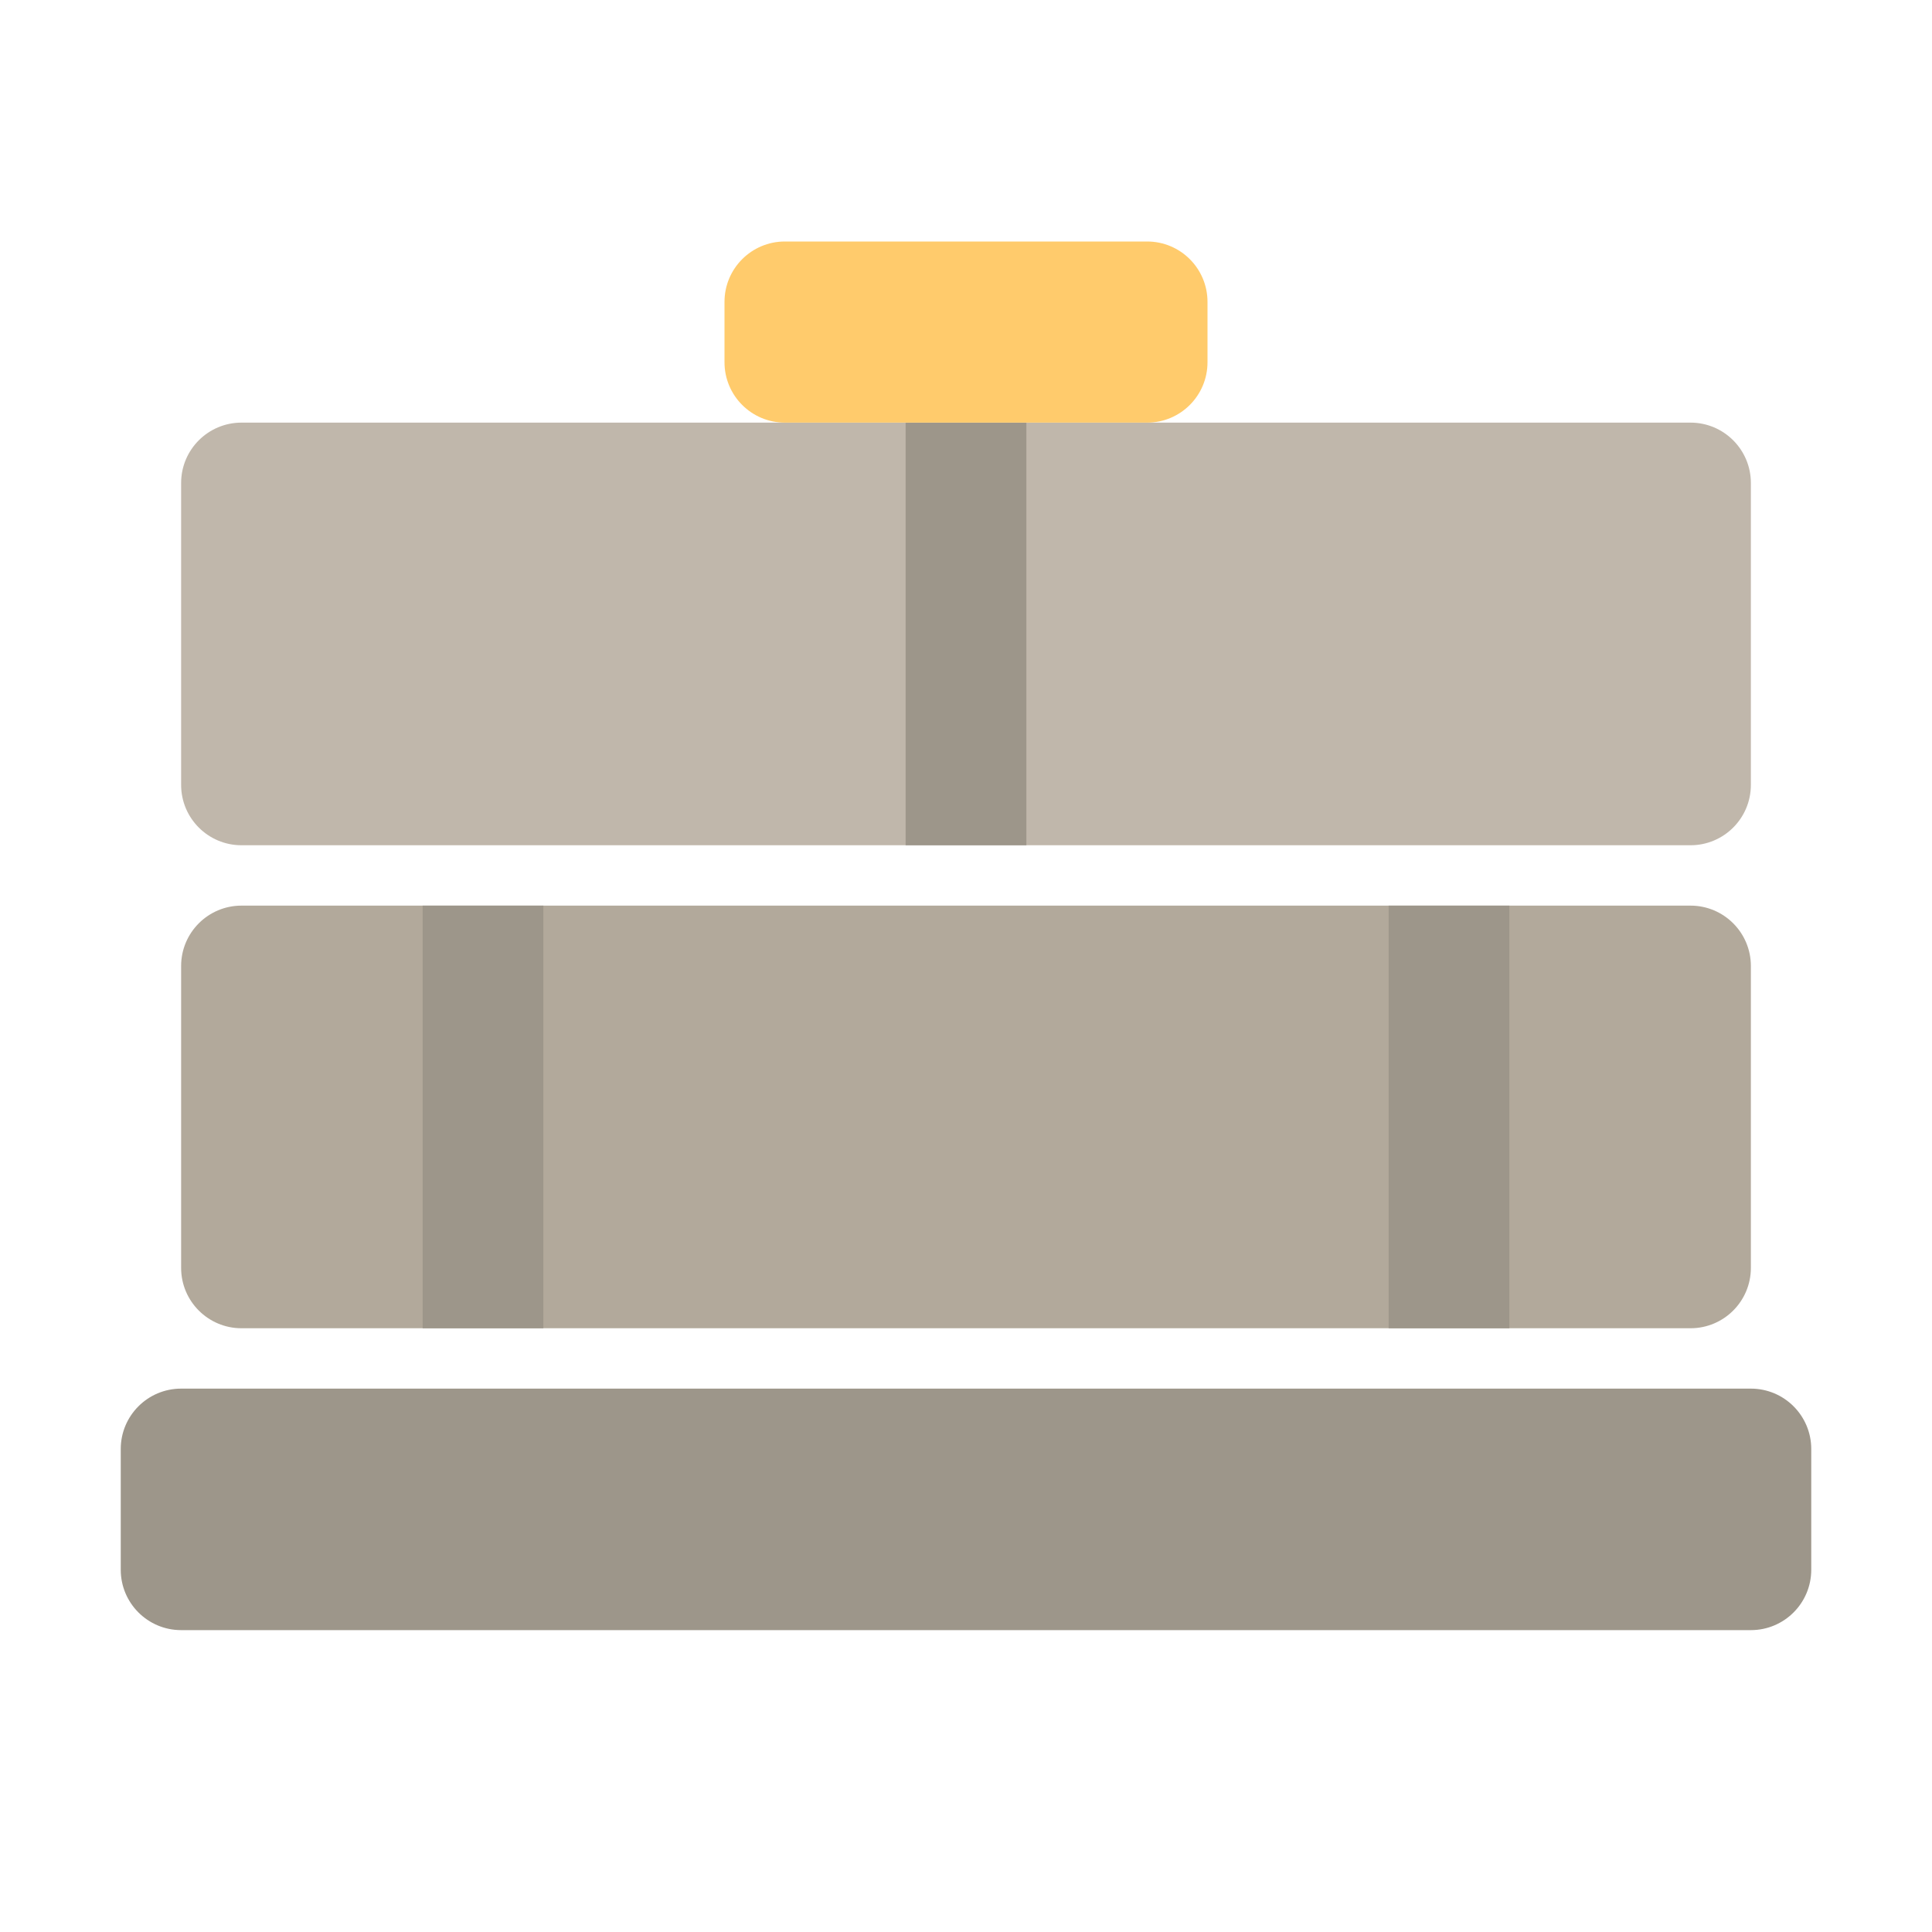
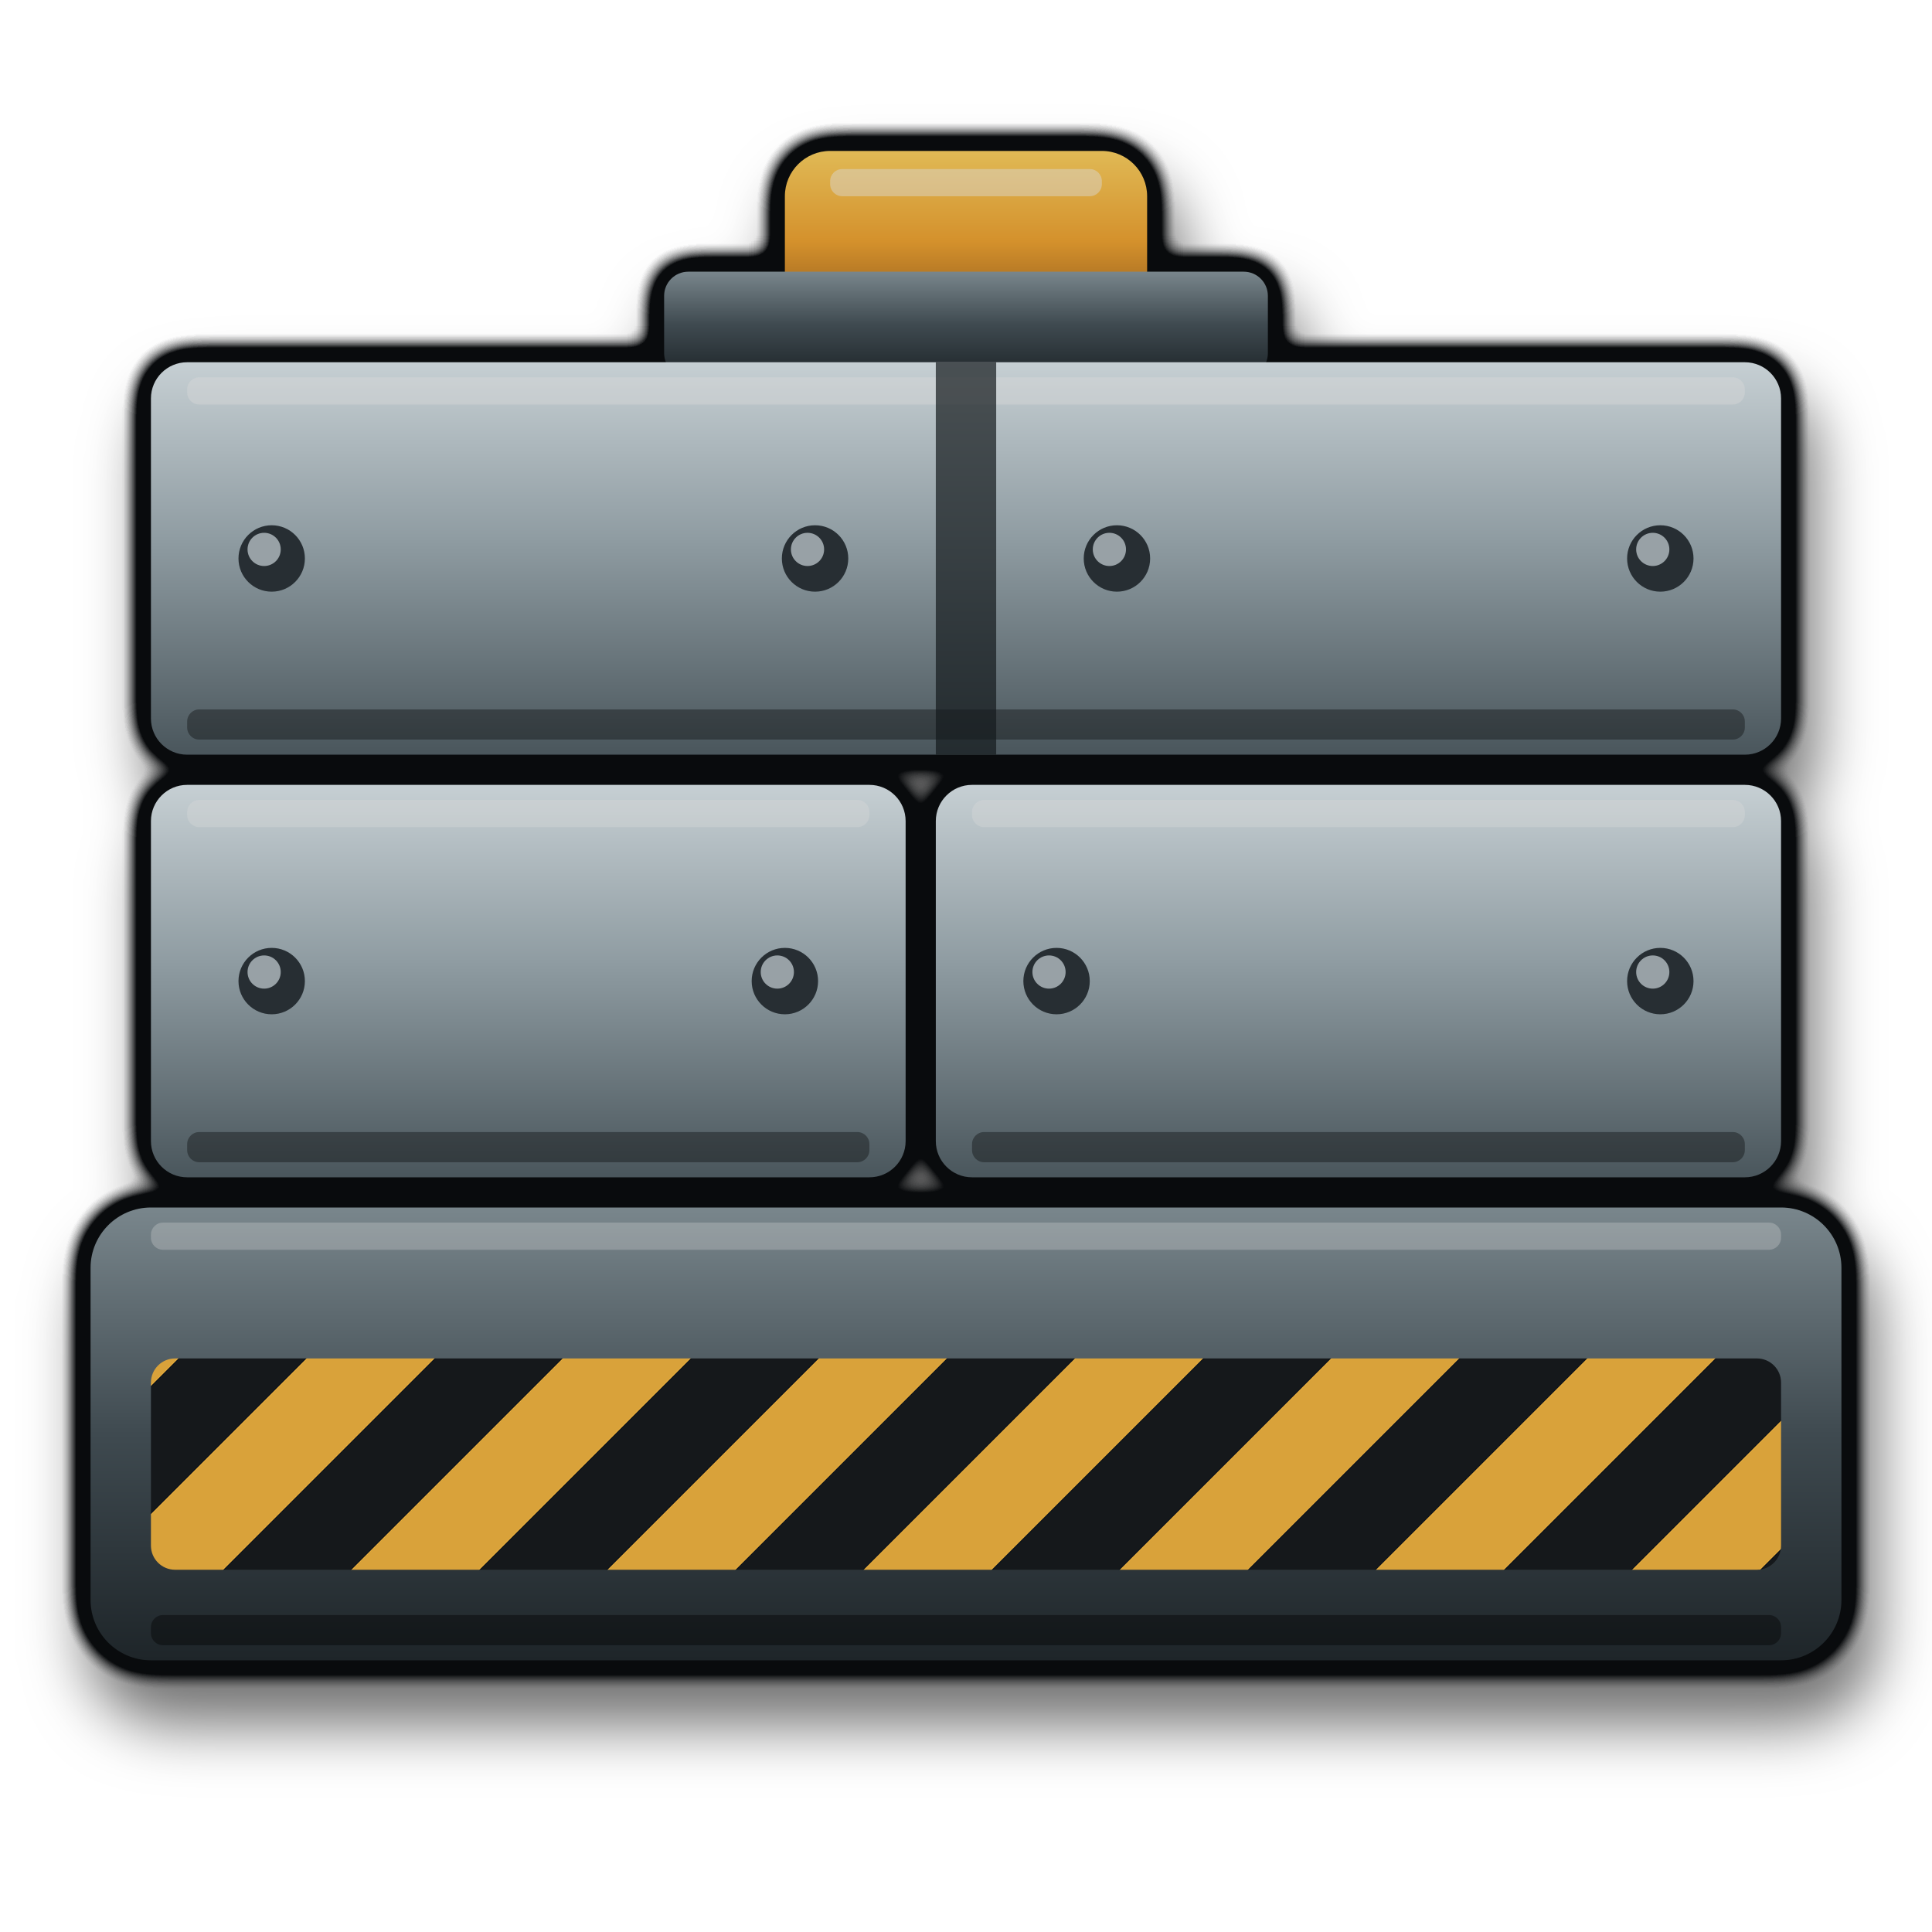
<svg xmlns="http://www.w3.org/2000/svg" viewBox="0 0 64 64">
-   <rect x="6" y="14" width="52" height="14" rx="2" fill="#c0b7ab" />
-   <rect x="6" y="30" width="52" height="14" rx="2" fill="#b2a99b" />
-   <rect x="4" y="46" width="56" height="8" rx="2" fill="#9d968a" />
-   <rect x="30" y="14" width="4" height="14" fill="#9d968a" />
-   <rect x="14" y="30" width="4" height="14" fill="#9d968a" />
-   <rect x="46" y="30" width="4" height="14" fill="#9d968a" />
-   <rect x="24" y="8" width="16" height="6" rx="2" fill="#ffcb6c" />
+   <defs>
+     <filter id="contour" filterUnits="userSpaceOnUse" x="-4" y="-4" width="72" height="72" color-interpolation-filters="sRGB">
+       <feGaussianBlur in="SourceAlpha" stdDeviation="0.5" />
+       <feComponentTransfer result="edge">
+         <feFuncA type="linear" slope="7" intercept="-0.15" />
+       </feComponentTransfer>
+       <feGaussianBlur in="edge" stdDeviation="1" />
+       <feOffset dx="0.5" dy="1.5" />
+       <feComponentTransfer result="shadow">
+         <feFuncA type="linear" slope="0.55" />
+       </feComponentTransfer>
+       <feFlood flood-color="#090b0d" />
+       <feComposite in2="edge" operator="in" result="line" />
+       <feMerge>
+         <feMergeNode in="shadow" />
+         <feMergeNode in="line" />
+         <feMergeNode in="SourceGraphic" />
+       </feMerge>
+     </filter>
+     <pattern id="hazard" patternUnits="userSpaceOnUse" width="6" height="6" patternTransform="rotate(45)">
+       <rect width="6" height="6" fill="#d9a23a" />
+       <rect width="3" height="6" fill="#15181b" />
+     </pattern>
+     <linearGradient id="steel" x1="0" y1="0" x2="0" y2="1">
+       <stop offset="0" stop-color="#c6cfd3" />
+       <stop offset="0.45" stop-color="#8f9ca2" />
+       <stop offset="1" stop-color="#4a565c" />
+     </linearGradient>
+     <linearGradient id="gun" x1="0" y1="0" x2="0" y2="1">
+       <stop offset="0" stop-color="#79868c" />
+       <stop offset="0.5" stop-color="#3f4a50" />
+       <stop offset="1" stop-color="#1e2529" />
+     </linearGradient>
+     <linearGradient id="amber" x1="0" y1="0" x2="0" y2="1">
+       <stop offset="0" stop-color="#e0b955" />
+       <stop offset="0.5" stop-color="#d4912c" />
+       <stop offset="1" stop-color="#83501a" />
+     </linearGradient>
+   </defs>
+   <g filter="url(#contour)">
+     <rect x="26" y="5" width="12" height="6" rx="1.5" fill="url(#amber)" />
+     <rect x="27.5" y="5.6" width="9" height="0.9" rx="0.4" fill="#dadada" opacity="0.45" />
+     <rect x="22" y="9" width="20" height="3.5" rx="0.8" fill="url(#gun)" />
+     <rect x="5" y="12" width="54" height="13" rx="1.2" fill="url(#steel)" />
+     <rect x="6.2" y="12.5" width="51.6" height="0.9" rx="0.4" fill="#dadada" opacity="0.4" />
+     <rect x="6.2" y="23.5" width="51.6" height="1" rx="0.4" fill="#000000" opacity="0.35" />
+     <rect x="5" y="26" width="25" height="13" rx="1.2" fill="url(#steel)" />
+     <rect x="6.2" y="26.5" width="22.6" height="0.9" rx="0.4" fill="#dadada" opacity="0.35" />
+     <rect x="6.2" y="37.5" width="22.6" height="1" rx="0.4" fill="#000000" opacity="0.35" />
+     <rect x="31" y="26" width="28" height="13" rx="1.2" fill="url(#steel)" />
+     <rect x="32.2" y="26.5" width="25.6" height="0.9" rx="0.4" fill="#dadada" opacity="0.35" />
+     <rect x="32.2" y="37.5" width="25.6" height="1" rx="0.4" fill="#000000" opacity="0.35" />
+     <rect x="31" y="12" width="2" height="13" fill="#14191c" opacity="0.7" />
+     <circle cx="9" cy="18.5" r="1.1" fill="#272e33" />
+     <circle cx="8.75" cy="18.2" r="0.55" fill="#b4bec3" opacity="0.8" />
+     <circle cx="27" cy="18.5" r="1.1" fill="#272e33" />
+     <circle cx="26.75" cy="18.2" r="0.55" fill="#b4bec3" opacity="0.8" />
+     <circle cx="37" cy="18.5" r="1.1" fill="#272e33" />
+     <circle cx="36.75" cy="18.2" r="0.55" fill="#b4bec3" opacity="0.8" />
+     <circle cx="55" cy="18.5" r="1.1" fill="#272e33" />
+     <circle cx="54.75" cy="18.2" r="0.55" fill="#b4bec3" opacity="0.8" />
+     <circle cx="9" cy="32.5" r="1.1" fill="#272e33" />
+     <circle cx="8.75" cy="32.2" r="0.55" fill="#b4bec3" opacity="0.8" />
+     <circle cx="26" cy="32.5" r="1.1" fill="#272e33" />
+     <circle cx="25.75" cy="32.2" r="0.55" fill="#b4bec3" opacity="0.8" />
+     <circle cx="35" cy="32.5" r="1.1" fill="#272e33" />
+     <circle cx="34.75" cy="32.2" r="0.55" fill="#b4bec3" opacity="0.8" />
+     <circle cx="55" cy="32.5" r="1.1" fill="#272e33" />
+     <circle cx="54.75" cy="32.2" r="0.55" fill="#b4bec3" opacity="0.8" />
+     <rect x="3" y="40" width="58" height="15" rx="2" fill="url(#gun)" />
+     <rect x="5" y="40.5" width="54" height="0.9" rx="0.4" fill="#dadada" opacity="0.3" />
+     <rect x="5" y="53.5" width="54" height="1" rx="0.4" fill="#000000" opacity="0.4" />
+     <rect x="5" y="45" width="54" height="7" rx="0.8" fill="url(#hazard)" />
+   </g>
</svg>
